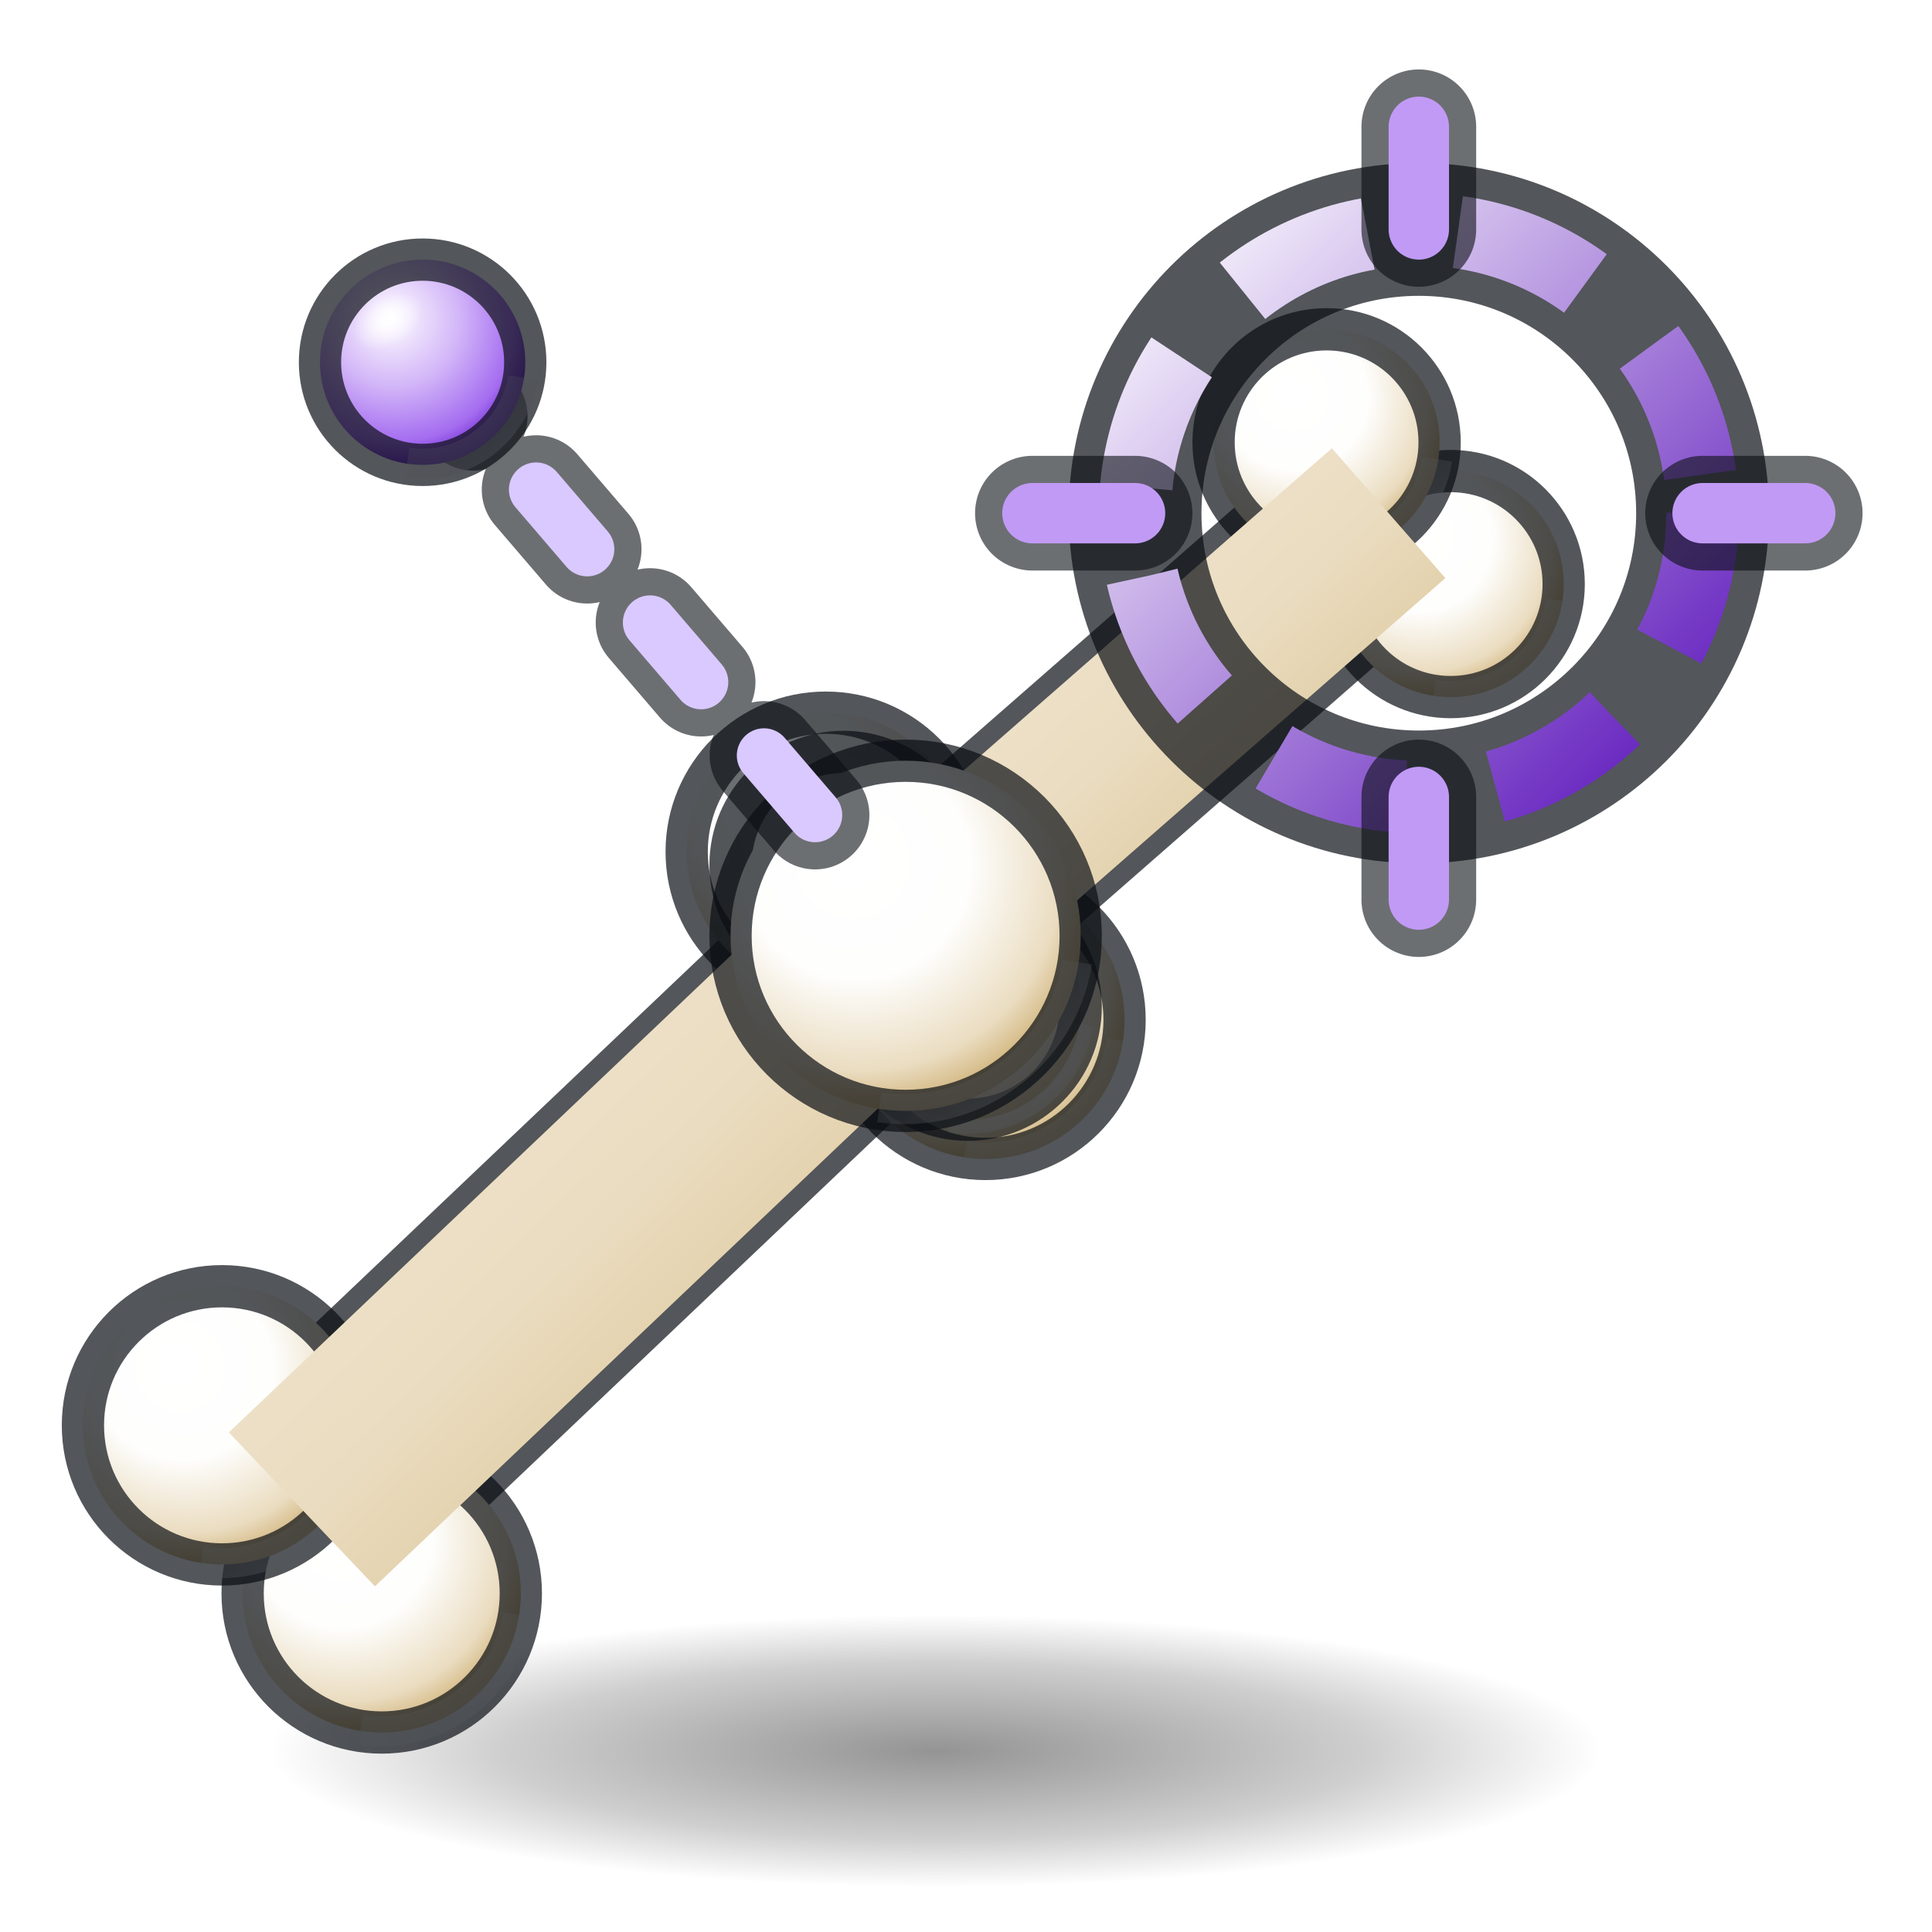
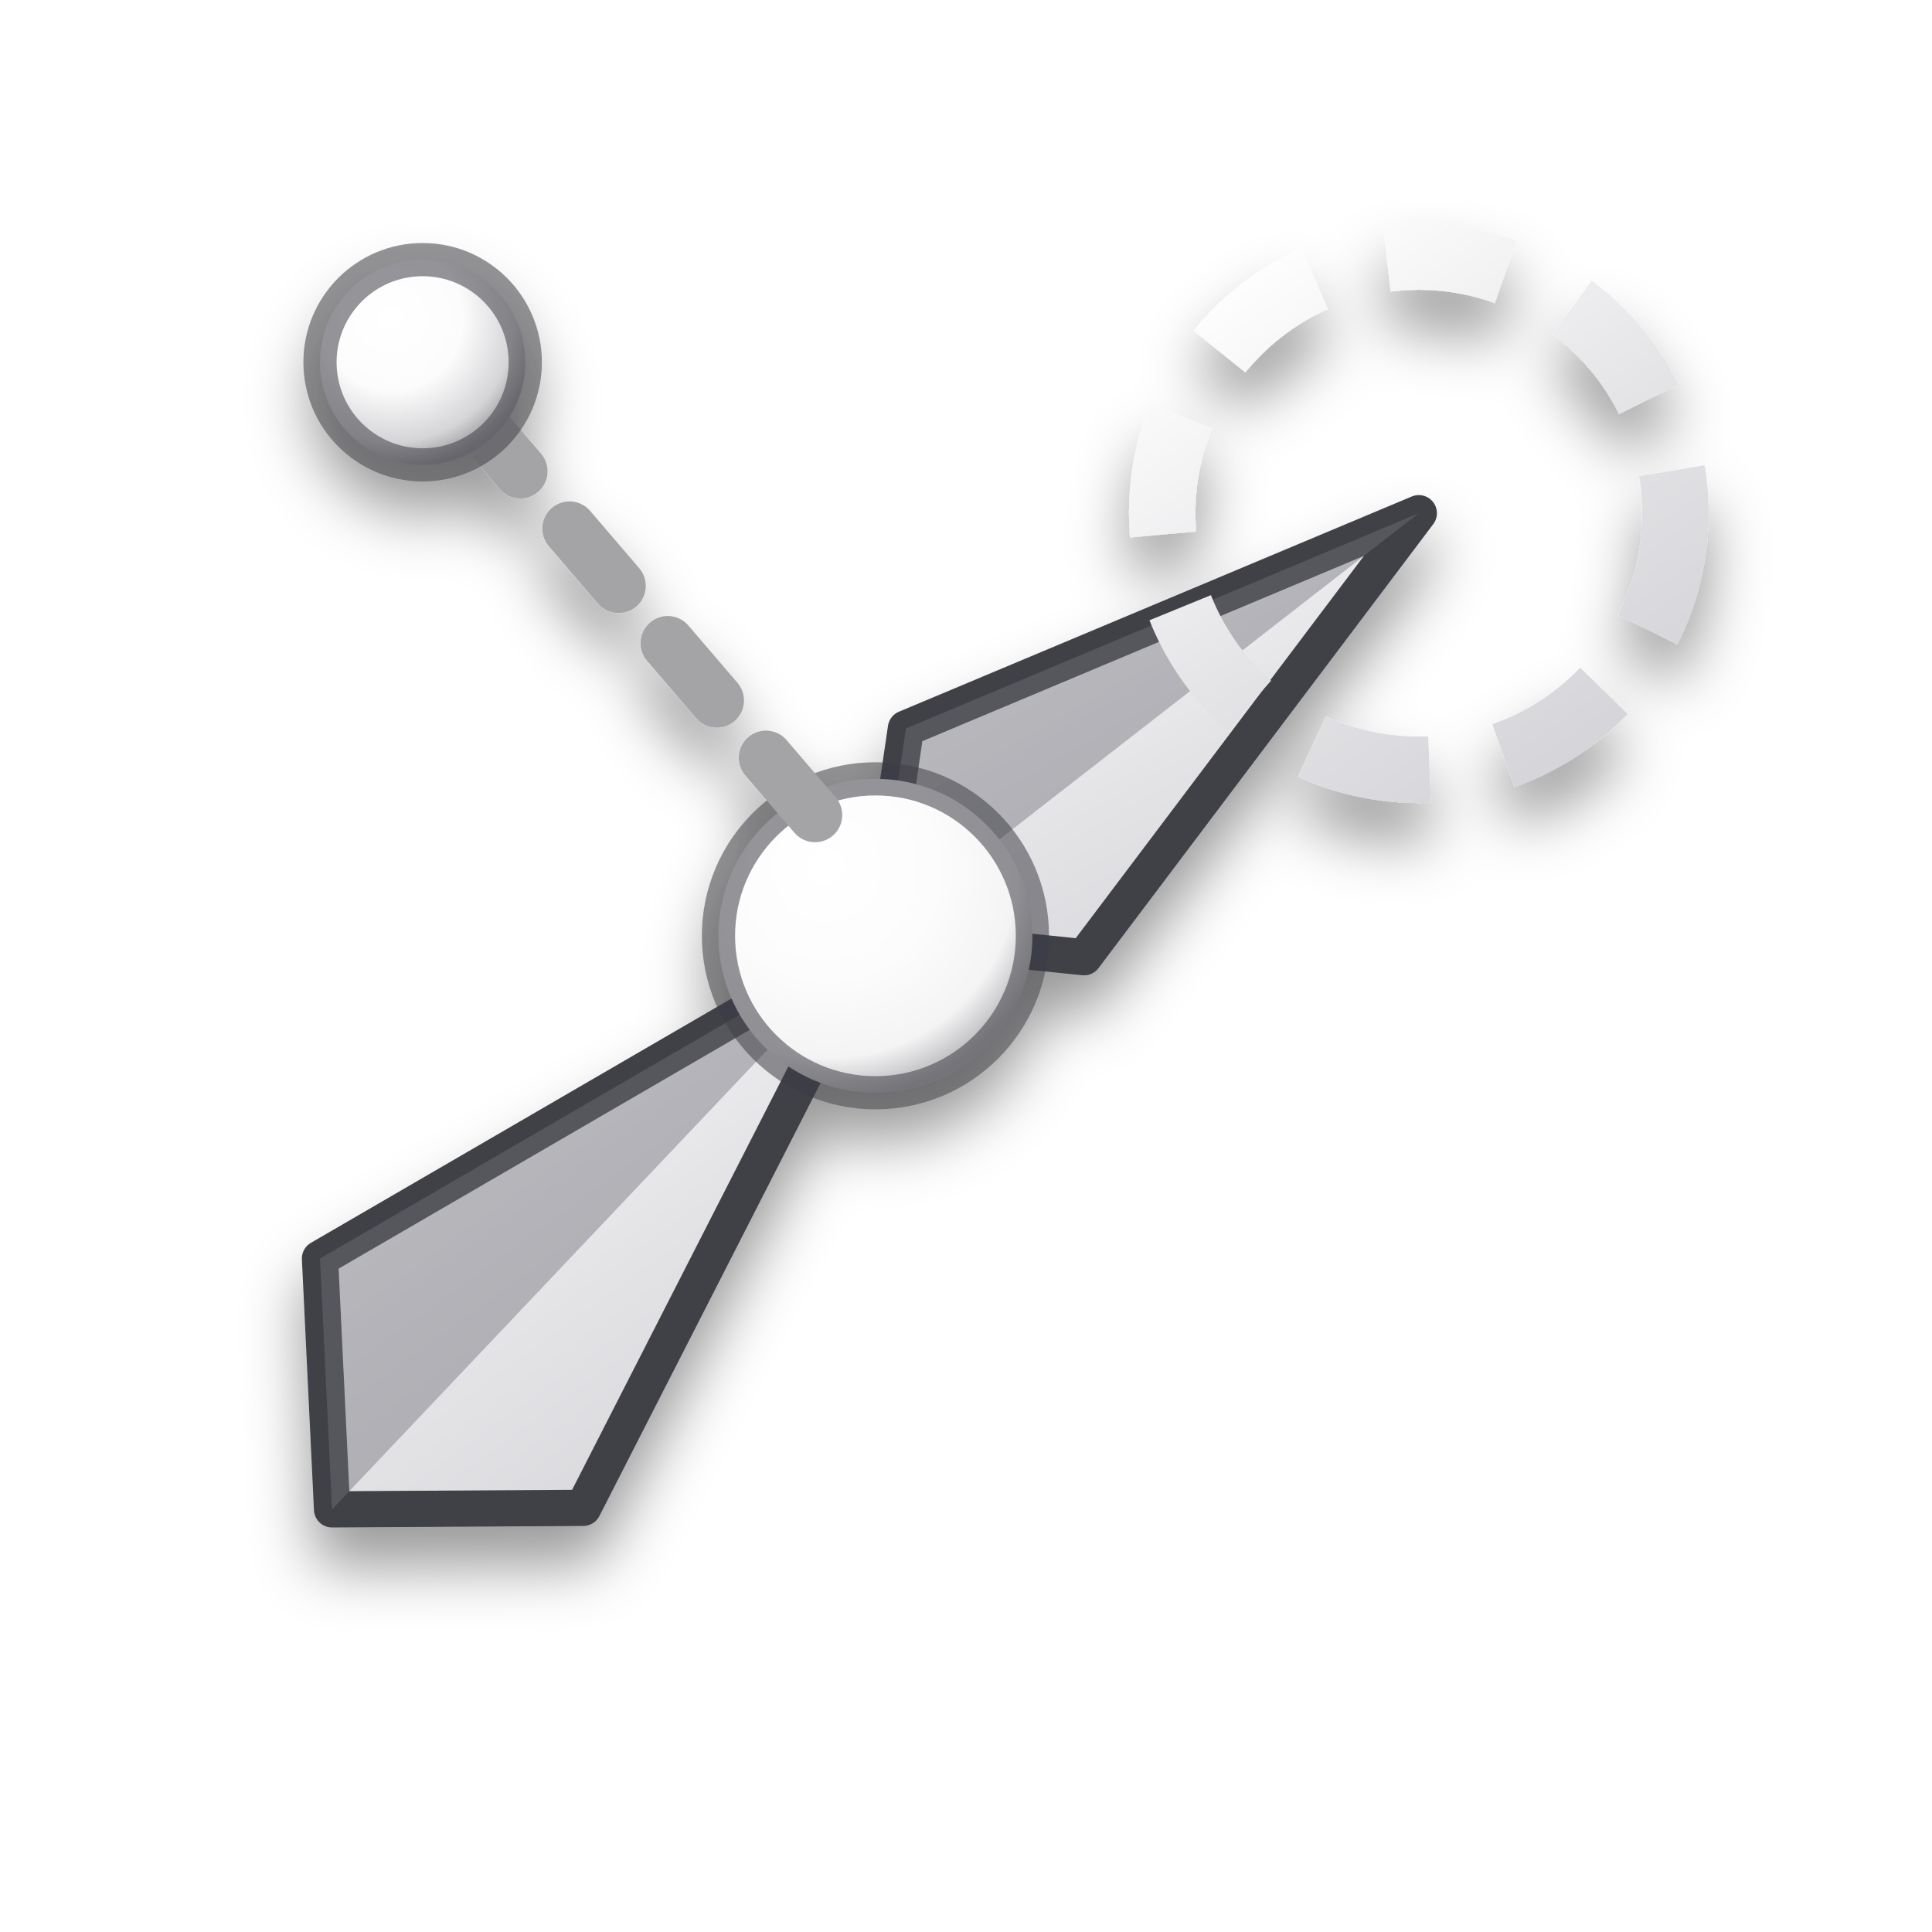
<svg xmlns="http://www.w3.org/2000/svg" viewBox="0 0 64 64" width="64" height="64">
  <defs>
-     <radialGradient id="r1" cx="0.5" cy="0.5" r="0.5" gradientUnits="objectBoundingBox">
-       <stop offset="0" stop-color="#000" stop-opacity="0.42" />
-       <stop offset="0.65" stop-color="#000" stop-opacity="0.189" />
-       <stop offset="1" stop-color="#000" stop-opacity="0" />
+     <linearGradient id="uv_bright" x1="0.15" y1="0" x2="0.85" y2="1">
+       <stop offset="0%" stop-color="#FFFFFF" />
+       <stop offset="55%" stop-color="#E4E4E7" />
+       <stop offset="100%" stop-color="#D4D4D8" />
+     </linearGradient>
+     <linearGradient id="uv_mid" x1="0" y1="0" x2="0" y2="1">
+       <stop offset="0%" stop-color="#E4E4E7" />
+       <stop offset="50%" stop-color="#D4D4D8" />
+       <stop offset="100%" stop-color="#A1A1AA" />
+     </linearGradient>
+     <linearGradient id="uv_slate" x1="0" y1="0" x2="0" y2="1">
+       <stop offset="0%" stop-color="#D4D4D8" />
+       <stop offset="100%" stop-color="#71717A" />
+     </linearGradient>
+     <linearGradient id="uv_dark" x1="0" y1="0" x2="0" y2="1">
+       <stop offset="0%" stop-color="#71717A" />
+       <stop offset="100%" stop-color="#3F3F46" />
+     </linearGradient>
+     <radialGradient id="uv_head_lit" cx="35%" cy="25%" r="72%">
+       <stop offset="0%" stop-color="#FFFFFF" />
+       <stop offset="55%" stop-color="#E4E4E7" />
+       <stop offset="100%" stop-color="#A1A1AA" />
    </radialGradient>
-     <linearGradient id="l2" x1="0" y1="0" x2="1" y2="1" gradientUnits="objectBoundingBox">
-       <stop offset="0" stop-color="#f4eddf" />
-       <stop offset="0.5" stop-color="#eadcc0" />
-       <stop offset="1" stop-color="#d0b274" />
+     <radialGradient id="uv_sphere" cx="35%" cy="30%" r="68%">
+       <stop offset="0%" stop-color="#FFFFFF" />
+       <stop offset="48%" stop-color="#D4D4D8" />
+       <stop offset="100%" stop-color="#71717A" />
+     </radialGradient>
+     <linearGradient id="card_bg" x1="0" y1="0" x2="0" y2="1">
+       <stop offset="0%" stop-color="#27272A" />
+       <stop offset="65%" stop-color="#1C1C1F" />
+       <stop offset="100%" stop-color="#141417" />
    </linearGradient>
-     <radialGradient id="r3" cx="0.38" cy="0.32" r="0.72" fx="0.34" fy="0.28" gradientUnits="objectBoundingBox">
+     <radialGradient id="card_floor" cx="50%" cy="78%" r="42%">
+       <stop offset="0%" stop-color="#000000" stop-opacity="0.55" />
+       <stop offset="100%" stop-color="#000000" stop-opacity="0" />
+     </radialGradient>
+     <filter id="soft_drop" x="-12%" y="-12%" width="124%" height="124%">
+       <feDropShadow dx="0" dy="1.3" stdDeviation="1.0" flood-color="#000000" flood-opacity="0.40" />
+     </filter>
+     <radialGradient id="r1" cx="0.36" cy="0.3" r="0.72" fx="0.34" fy="0.28" gradientUnits="objectBoundingBox">
      <stop offset="0" stop-color="#ffffff" />
-       <stop offset="0.45" stop-color="#fefefd" />
-       <stop offset="0.8" stop-color="#eadcc0" />
-       <stop offset="1" stop-color="#c8a663" />
+       <stop offset="0.48" stop-color="#fcfcfd" />
+       <stop offset="0.82" stop-color="#f4f4f5" />
+       <stop offset="1" stop-color="#b6b6b9" />
    </radialGradient>
-     <linearGradient id="l4" x1="0" y1="0" x2="1" y2="1" gradientUnits="objectBoundingBox">
-       <stop offset="0" stop-color="#fff" stop-opacity="0" />
-       <stop offset="1" stop-color="#ffffff" stop-opacity="0.55" />
-     </linearGradient>
-     <radialGradient id="r5" cx="0.5" cy="0.5" r="0.5" gradientUnits="objectBoundingBox">
-       <stop offset="0" stop-color="#fff" stop-opacity="0.475" />
-       <stop offset="1" stop-color="#fff" stop-opacity="0" />
-     </radialGradient>
-     <radialGradient id="r6" cx="0.38" cy="0.32" r="0.72" fx="0.34" fy="0.28" gradientUnits="objectBoundingBox">
+     <radialGradient id="r2" cx="0.36" cy="0.3" r="0.72" fx="0.34" fy="0.28" gradientUnits="objectBoundingBox">
      <stop offset="0" stop-color="#ffffff" />
-       <stop offset="0.45" stop-color="#fefefd" />
-       <stop offset="0.8" stop-color="#eadcc0" />
-       <stop offset="1" stop-color="#c8a663" />
-     </radialGradient>
-     <linearGradient id="l7" x1="0" y1="0" x2="1" y2="1" gradientUnits="objectBoundingBox">
-       <stop offset="0" stop-color="#fff" stop-opacity="0" />
-       <stop offset="1" stop-color="#ffffff" stop-opacity="0.55" />
-     </linearGradient>
-     <radialGradient id="r8" cx="0.5" cy="0.5" r="0.5" gradientUnits="objectBoundingBox">
-       <stop offset="0" stop-color="#fff" stop-opacity="0.475" />
-       <stop offset="1" stop-color="#fff" stop-opacity="0" />
-     </radialGradient>
-     <radialGradient id="r9" cx="0.38" cy="0.32" r="0.72" fx="0.34" fy="0.28" gradientUnits="objectBoundingBox">
-       <stop offset="0" stop-color="#ffffff" />
-       <stop offset="0.45" stop-color="#fefefd" />
-       <stop offset="0.8" stop-color="#eadcc0" />
-       <stop offset="1" stop-color="#c8a663" />
-     </radialGradient>
-     <linearGradient id="l10" x1="0" y1="0" x2="1" y2="1" gradientUnits="objectBoundingBox">
-       <stop offset="0" stop-color="#fff" stop-opacity="0" />
-       <stop offset="1" stop-color="#ffffff" stop-opacity="0.55" />
-     </linearGradient>
-     <radialGradient id="r11" cx="0.5" cy="0.5" r="0.5" gradientUnits="objectBoundingBox">
-       <stop offset="0" stop-color="#fff" stop-opacity="0.475" />
-       <stop offset="1" stop-color="#fff" stop-opacity="0" />
-     </radialGradient>
-     <radialGradient id="r12" cx="0.38" cy="0.32" r="0.72" fx="0.34" fy="0.28" gradientUnits="objectBoundingBox">
-       <stop offset="0" stop-color="#ffffff" />
-       <stop offset="0.45" stop-color="#fefefd" />
-       <stop offset="0.8" stop-color="#eadcc0" />
-       <stop offset="1" stop-color="#c8a663" />
-     </radialGradient>
-     <linearGradient id="l13" x1="0" y1="0" x2="1" y2="1" gradientUnits="objectBoundingBox">
-       <stop offset="0" stop-color="#fff" stop-opacity="0" />
-       <stop offset="1" stop-color="#ffffff" stop-opacity="0.55" />
-     </linearGradient>
-     <radialGradient id="r14" cx="0.5" cy="0.5" r="0.5" gradientUnits="objectBoundingBox">
-       <stop offset="0" stop-color="#fff" stop-opacity="0.475" />
-       <stop offset="1" stop-color="#fff" stop-opacity="0" />
-     </radialGradient>
-     <linearGradient id="l15" x1="0" y1="0" x2="1" y2="1" gradientUnits="objectBoundingBox">
-       <stop offset="0" stop-color="#f4eddf" />
-       <stop offset="0.5" stop-color="#eadcc0" />
-       <stop offset="1" stop-color="#d0b274" />
-     </linearGradient>
-     <radialGradient id="r16" cx="0.38" cy="0.32" r="0.72" fx="0.34" fy="0.28" gradientUnits="objectBoundingBox">
-       <stop offset="0" stop-color="#ffffff" />
-       <stop offset="0.45" stop-color="#fefefd" />
-       <stop offset="0.8" stop-color="#eadcc0" />
-       <stop offset="1" stop-color="#c8a663" />
-     </radialGradient>
-     <linearGradient id="l17" x1="0" y1="0" x2="1" y2="1" gradientUnits="objectBoundingBox">
-       <stop offset="0" stop-color="#fff" stop-opacity="0" />
-       <stop offset="1" stop-color="#ffffff" stop-opacity="0.55" />
-     </linearGradient>
-     <radialGradient id="r18" cx="0.5" cy="0.5" r="0.5" gradientUnits="objectBoundingBox">
-       <stop offset="0" stop-color="#fff" stop-opacity="0.475" />
-       <stop offset="1" stop-color="#fff" stop-opacity="0" />
-     </radialGradient>
-     <radialGradient id="r19" cx="0.38" cy="0.32" r="0.72" fx="0.34" fy="0.28" gradientUnits="objectBoundingBox">
-       <stop offset="0" stop-color="#ffffff" />
-       <stop offset="0.45" stop-color="#fefefd" />
-       <stop offset="0.8" stop-color="#eadcc0" />
-       <stop offset="1" stop-color="#c8a663" />
-     </radialGradient>
-     <linearGradient id="l20" x1="0" y1="0" x2="1" y2="1" gradientUnits="objectBoundingBox">
-       <stop offset="0" stop-color="#fff" stop-opacity="0" />
-       <stop offset="1" stop-color="#ffffff" stop-opacity="0.55" />
-     </linearGradient>
-     <radialGradient id="r21" cx="0.5" cy="0.5" r="0.5" gradientUnits="objectBoundingBox">
-       <stop offset="0" stop-color="#fff" stop-opacity="0.475" />
-       <stop offset="1" stop-color="#fff" stop-opacity="0" />
-     </radialGradient>
-     <radialGradient id="r22" cx="0.38" cy="0.32" r="0.72" fx="0.34" fy="0.28" gradientUnits="objectBoundingBox">
-       <stop offset="0" stop-color="#ffffff" />
-       <stop offset="0.45" stop-color="#fefefd" />
-       <stop offset="0.8" stop-color="#eadcc0" />
-       <stop offset="1" stop-color="#c8a663" />
-     </radialGradient>
-     <linearGradient id="l23" x1="0" y1="0" x2="1" y2="1" gradientUnits="objectBoundingBox">
-       <stop offset="0" stop-color="#fff" stop-opacity="0" />
-       <stop offset="1" stop-color="#ffffff" stop-opacity="0.55" />
-     </linearGradient>
-     <radialGradient id="r24" cx="0.5" cy="0.5" r="0.5" gradientUnits="objectBoundingBox">
-       <stop offset="0" stop-color="#fff" stop-opacity="0.475" />
-       <stop offset="1" stop-color="#fff" stop-opacity="0" />
-     </radialGradient>
-     <radialGradient id="r25" cx="0.38" cy="0.32" r="0.72" fx="0.34" fy="0.28" gradientUnits="objectBoundingBox">
-       <stop offset="0" stop-color="#ffffff" />
-       <stop offset="0.45" stop-color="#fefefd" />
-       <stop offset="0.8" stop-color="#eadcc0" />
-       <stop offset="1" stop-color="#c8a663" />
-     </radialGradient>
-     <linearGradient id="l26" x1="0" y1="0" x2="1" y2="1" gradientUnits="objectBoundingBox">
-       <stop offset="0" stop-color="#fff" stop-opacity="0" />
-       <stop offset="1" stop-color="#ffffff" stop-opacity="0.55" />
-     </linearGradient>
-     <radialGradient id="r27" cx="0.5" cy="0.5" r="0.5" gradientUnits="objectBoundingBox">
-       <stop offset="0" stop-color="#fff" stop-opacity="0.475" />
-       <stop offset="1" stop-color="#fff" stop-opacity="0" />
-     </radialGradient>
-     <radialGradient id="r28" cx="0.38" cy="0.32" r="0.72" fx="0.34" fy="0.28" gradientUnits="objectBoundingBox">
-       <stop offset="0" stop-color="#ffffff" />
-       <stop offset="0.45" stop-color="#fefefd" />
-       <stop offset="0.8" stop-color="#eadcc0" />
-       <stop offset="1" stop-color="#c8a663" />
-     </radialGradient>
-     <linearGradient id="l29" x1="0" y1="0" x2="1" y2="1" gradientUnits="objectBoundingBox">
-       <stop offset="0" stop-color="#fff" stop-opacity="0" />
-       <stop offset="1" stop-color="#ffffff" stop-opacity="0.55" />
-     </linearGradient>
-     <radialGradient id="r30" cx="0.5" cy="0.5" r="0.5" gradientUnits="objectBoundingBox">
-       <stop offset="0" stop-color="#fff" stop-opacity="0.76" />
-       <stop offset="1" stop-color="#fff" stop-opacity="0" />
-     </radialGradient>
-     <linearGradient id="l31" x1="0" y1="0" x2="1" y2="1" gradientUnits="objectBoundingBox">
-       <stop offset="0" stop-color="#ffffff" />
-       <stop offset="1" stop-color="#5a13ba" />
-     </linearGradient>
-     <radialGradient id="r32" cx="0.38" cy="0.32" r="0.72" fx="0.34" fy="0.28" gradientUnits="objectBoundingBox">
-       <stop offset="0" stop-color="#ffffff" />
-       <stop offset="0.45" stop-color="#d2b5f8" />
-       <stop offset="0.8" stop-color="#a46cf0" />
-       <stop offset="1" stop-color="#6117c5" />
-     </radialGradient>
-     <linearGradient id="l33" x1="0" y1="0" x2="1" y2="1" gradientUnits="objectBoundingBox">
-       <stop offset="0" stop-color="#fff" stop-opacity="0" />
-       <stop offset="1" stop-color="#ece0fc" stop-opacity="0.55" />
-     </linearGradient>
-     <radialGradient id="r34" cx="0.5" cy="0.5" r="0.5" gradientUnits="objectBoundingBox">
-       <stop offset="0" stop-color="#fff" stop-opacity="0.855" />
-       <stop offset="1" stop-color="#fff" stop-opacity="0" />
+       <stop offset="0.48" stop-color="#fcfcfd" />
+       <stop offset="0.82" stop-color="#d5d5d7" />
+       <stop offset="1" stop-color="#97979b" />
    </radialGradient>
  </defs>
-   <ellipse cx="31" cy="58" rx="22" ry="4.5" fill="url(#r1)" />
-   <polygon points="12.42,52.55 32.42,33.55 27.58,28.45 7.58,47.45" fill="url(#l2)" stroke="#0b0f15" stroke-opacity="0.7" stroke-width="1.3" />
-   <circle cx="12.645" cy="52.784" r="4.608" fill="url(#r3)" />
-   <path d="M 11.95 57.30 A 4.608 4.608 0 0 0 17.16 53.48" fill="none" stroke="url(#l4)" stroke-width="1.00" />
-   <ellipse cx="11.08" cy="50.94" rx="1.66" ry="1.11" fill="url(#r5)" transform="rotate(-30 11.08 50.94)" />
-   <circle cx="12.645" cy="52.784" r="4.608" fill="none" stroke="#0b0f15" stroke-opacity="0.7" stroke-width="1.4" />
-   <circle cx="7.355" cy="47.216" r="4.608" fill="url(#r6)" />
-   <path d="M 6.66 51.73 A 4.608 4.608 0 0 0 11.87 47.91" fill="none" stroke="url(#l7)" stroke-width="1.00" />
-   <ellipse cx="5.79" cy="45.37" rx="1.66" ry="1.11" fill="url(#r8)" transform="rotate(-30 5.79 45.37)" />
-   <circle cx="7.355" cy="47.216" r="4.608" fill="none" stroke="#0b0f15" stroke-opacity="0.7" stroke-width="1.4" />
-   <circle cx="32.645" cy="33.784" r="4.608" fill="url(#r9)" />
-   <path d="M 31.95 38.30 A 4.608 4.608 0 0 0 37.16 34.48" fill="none" stroke="url(#l10)" stroke-width="1.00" />
-   <ellipse cx="31.08" cy="31.94" rx="1.66" ry="1.11" fill="url(#r11)" transform="rotate(-30 31.08 31.94)" />
-   <circle cx="32.645" cy="33.784" r="4.608" fill="none" stroke="#0b0f15" stroke-opacity="0.7" stroke-width="1.4" />
-   <circle cx="27.355" cy="28.216" r="4.608" fill="url(#r12)" />
-   <path d="M 26.66 32.73 A 4.608 4.608 0 0 0 31.87 28.91" fill="none" stroke="url(#l13)" stroke-width="1.00" />
-   <ellipse cx="25.79" cy="26.37" rx="1.66" ry="1.11" fill="url(#r14)" transform="rotate(-30 25.79 26.37)" />
-   <circle cx="27.355" cy="28.216" r="4.608" fill="none" stroke="#0b0f15" stroke-opacity="0.7" stroke-width="1.4" />
-   <polygon points="12.42,52.55 32.42,33.55 27.58,28.45 7.58,47.45" fill="url(#l2)" />
-   <polygon points="31.88,33.15 47.88,19.15 44.12,14.85 28.12,28.85" fill="url(#l15)" stroke="#0b0f15" stroke-opacity="0.7" stroke-width="1.3" />
-   <circle cx="32.055" cy="33.348" r="3.744" fill="url(#r16)" />
-   <path d="M 31.49 37.02 A 3.744 3.744 0 0 0 35.72 33.91" fill="none" stroke="url(#l17)" stroke-width="1.00" />
-   <ellipse cx="30.78" cy="31.85" rx="1.35" ry="0.90" fill="url(#r18)" transform="rotate(-30 30.78 31.85)" />
-   <circle cx="32.055" cy="33.348" r="3.744" fill="none" stroke="#0b0f15" stroke-opacity="0.7" stroke-width="1.4" />
-   <circle cx="27.945" cy="28.652" r="3.744" fill="url(#r19)" />
-   <path d="M 27.38 32.32 A 3.744 3.744 0 0 0 31.61 29.21" fill="none" stroke="url(#l20)" stroke-width="1.00" />
-   <ellipse cx="26.67" cy="27.15" rx="1.35" ry="0.90" fill="url(#r21)" transform="rotate(-30 26.67 27.15)" />
-   <circle cx="27.945" cy="28.652" r="3.744" fill="none" stroke="#0b0f15" stroke-opacity="0.7" stroke-width="1.4" />
-   <circle cx="48.055" cy="19.348" r="3.744" fill="url(#r22)" />
-   <path d="M 47.49 23.02 A 3.744 3.744 0 0 0 51.72 19.91" fill="none" stroke="url(#l23)" stroke-width="1.00" />
-   <ellipse cx="46.78" cy="17.85" rx="1.35" ry="0.90" fill="url(#r24)" transform="rotate(-30 46.78 17.85)" />
-   <circle cx="48.055" cy="19.348" r="3.744" fill="none" stroke="#0b0f15" stroke-opacity="0.7" stroke-width="1.4" />
-   <circle cx="43.945" cy="14.652" r="3.744" fill="url(#r25)" />
-   <path d="M 43.38 18.32 A 3.744 3.744 0 0 0 47.61 15.21" fill="none" stroke="url(#l26)" stroke-width="1.00" />
-   <ellipse cx="42.67" cy="13.15" rx="1.35" ry="0.90" fill="url(#r27)" transform="rotate(-30 42.67 13.15)" />
-   <circle cx="43.945" cy="14.652" r="3.744" fill="none" stroke="#0b0f15" stroke-opacity="0.7" stroke-width="1.4" />
-   <polygon points="31.88,33.15 47.88,19.15 44.12,14.85 28.12,28.85" fill="url(#l15)" />
-   <circle cx="30" cy="31" r="5.8" fill="url(#r28)" />
-   <path d="M 29.13 36.68 A 5.8 5.8 0 0 0 35.68 31.87" fill="none" stroke="url(#l29)" stroke-width="1.00" />
-   <ellipse cx="28.03" cy="28.68" rx="2.09" ry="1.39" fill="url(#r30)" transform="rotate(-30 28.03 28.68)" />
-   <circle cx="30" cy="31" r="5.8" fill="none" stroke="#0b0f15" stroke-opacity="0.7" stroke-width="1.4" />
-   <circle cx="47" cy="17" r="9.4" fill="none" stroke="#0b0f15" stroke-opacity="0.7" stroke-width="4.4" />
-   <circle cx="47" cy="17" r="9.4" fill="none" stroke="url(#l31)" stroke-width="2.4" stroke-dasharray="4.6 3" />
-   <path d="M 56.40 17.00 L 59.80 17.00" fill="none" stroke="#0b0f15" stroke-opacity="0.6" stroke-width="3.8" stroke-linecap="round" stroke-linejoin="round" />
-   <path d="M 56.40 17.00 L 59.80 17.00" fill="none" stroke="#c19af5" stroke-opacity="1.0" stroke-width="2.0" stroke-linecap="round" stroke-linejoin="round" />
-   <path d="M 37.60 17.00 L 34.20 17.00" fill="none" stroke="#0b0f15" stroke-opacity="0.6" stroke-width="3.8" stroke-linecap="round" stroke-linejoin="round" />
-   <path d="M 37.60 17.00 L 34.20 17.00" fill="none" stroke="#c19af5" stroke-opacity="1.0" stroke-width="2.0" stroke-linecap="round" stroke-linejoin="round" />
-   <path d="M 47.00 26.40 L 47.00 29.80" fill="none" stroke="#0b0f15" stroke-opacity="0.6" stroke-width="3.8" stroke-linecap="round" stroke-linejoin="round" />
-   <path d="M 47.00 26.40 L 47.00 29.80" fill="none" stroke="#c19af5" stroke-opacity="1.0" stroke-width="2.0" stroke-linecap="round" stroke-linejoin="round" />
-   <path d="M 47.00 7.60 L 47.00 4.20" fill="none" stroke="#0b0f15" stroke-opacity="0.6" stroke-width="3.8" stroke-linecap="round" stroke-linejoin="round" />
-   <path d="M 47.00 7.60 L 47.00 4.20" fill="none" stroke="#c19af5" stroke-opacity="1.0" stroke-width="2.0" stroke-linecap="round" stroke-linejoin="round" />
-   <path d="M 27.00 27.00 L 15.00 13.00" fill="none" stroke="#0b0f15" stroke-opacity="0.6" stroke-width="3.6" stroke-linecap="round" stroke-linejoin="round" stroke-dasharray="2.6 3.2" />
-   <path d="M 27.00 27.00 L 15.00 13.00" fill="none" stroke="#d9c9ff" stroke-opacity="1.0" stroke-width="1.8" stroke-linecap="round" stroke-linejoin="round" stroke-dasharray="2.6 3.2" />
-   <circle cx="14" cy="12" r="3.4" fill="url(#r32)" />
-   <path d="M 13.49 15.33 A 3.4 3.4 0 0 0 17.33 12.51" fill="none" stroke="url(#l33)" stroke-width="1.00" />
-   <ellipse cx="12.84" cy="10.64" rx="1.22" ry="0.82" fill="url(#r34)" transform="rotate(-30 12.84 10.64)" />
-   <circle cx="14" cy="12" r="3.4" fill="none" stroke="#0b0f15" stroke-opacity="0.7" stroke-width="1.4" />
+   <g filter="url(#soft_drop)">
+     <polygon points="11.00,50.00 19.32,49.95 29.00,31.00 10.60,41.69" fill="url(#uv_bright)" stroke="#3f3f46" stroke-width="1.2" stroke-linejoin="round" />
+     <polygon points="11.00,50.00 10.60,41.69 29.00,31.00" fill="#71717a" fill-opacity="0.45" />
+     <polygon points="29.00,31.00 35.91,31.71 47.00,17.00 30.01,24.13" fill="url(#uv_bright)" stroke="#3f3f46" stroke-width="1.2" stroke-linejoin="round" />
+     <polygon points="29.00,31.00 30.01,24.13 47.00,17.00" fill="#71717a" fill-opacity="0.45" />
+     <circle cx="29" cy="31" r="5.2" fill="url(#r1)" />
+     <circle cx="29" cy="31" r="5.2" fill="none" stroke="#3f3f46" stroke-opacity="0.55" stroke-width="1.1" />
+     <circle cx="47" cy="17" r="8.5" fill="none" stroke="url(#uv_bright)" stroke-width="2.2" stroke-dasharray="4 2.5" />
+     <path d="M 27.00 27.00 L 15.00 13.00" fill="none" stroke="#a4a4a7" stroke-opacity="1.0" stroke-width="1.8" stroke-linecap="round" stroke-linejoin="round" stroke-dasharray="2.5 2.5" />
+     <circle cx="14" cy="12" r="3.4" fill="url(#r2)" />
+     <circle cx="14" cy="12" r="3.4" fill="none" stroke="#3f3f46" stroke-opacity="0.55" stroke-width="1.1" />
+   </g>
</svg>
